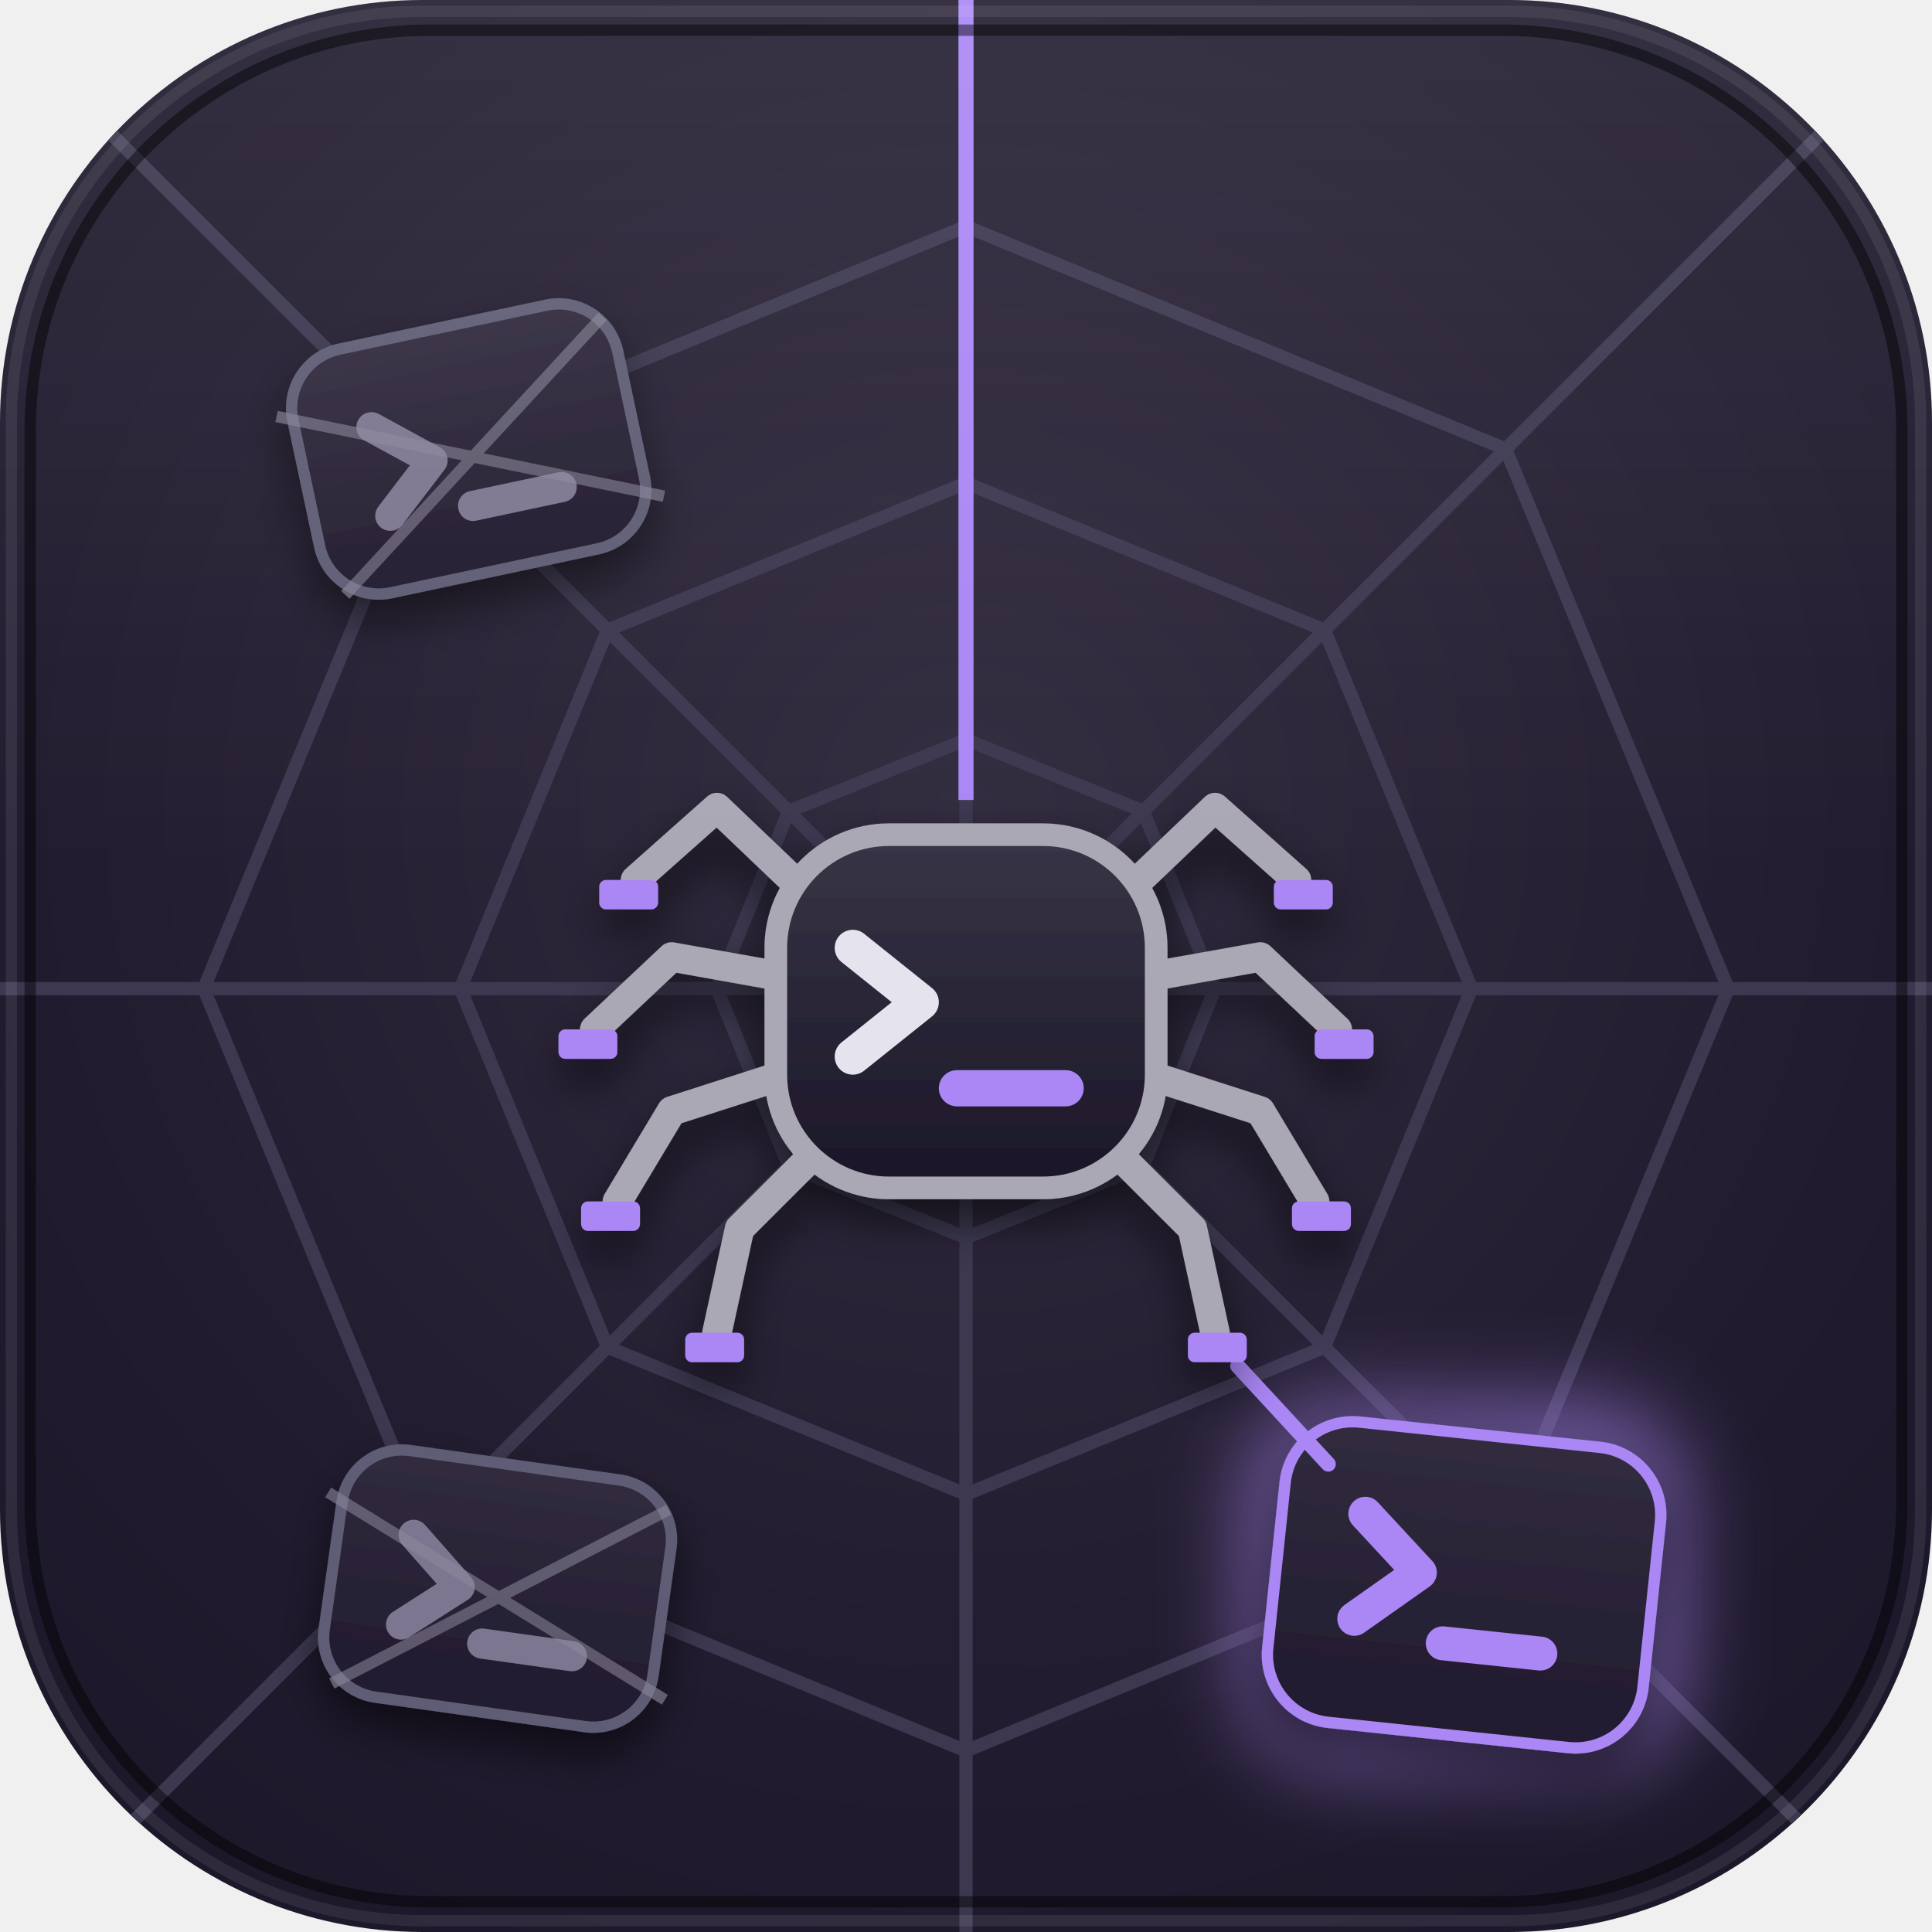
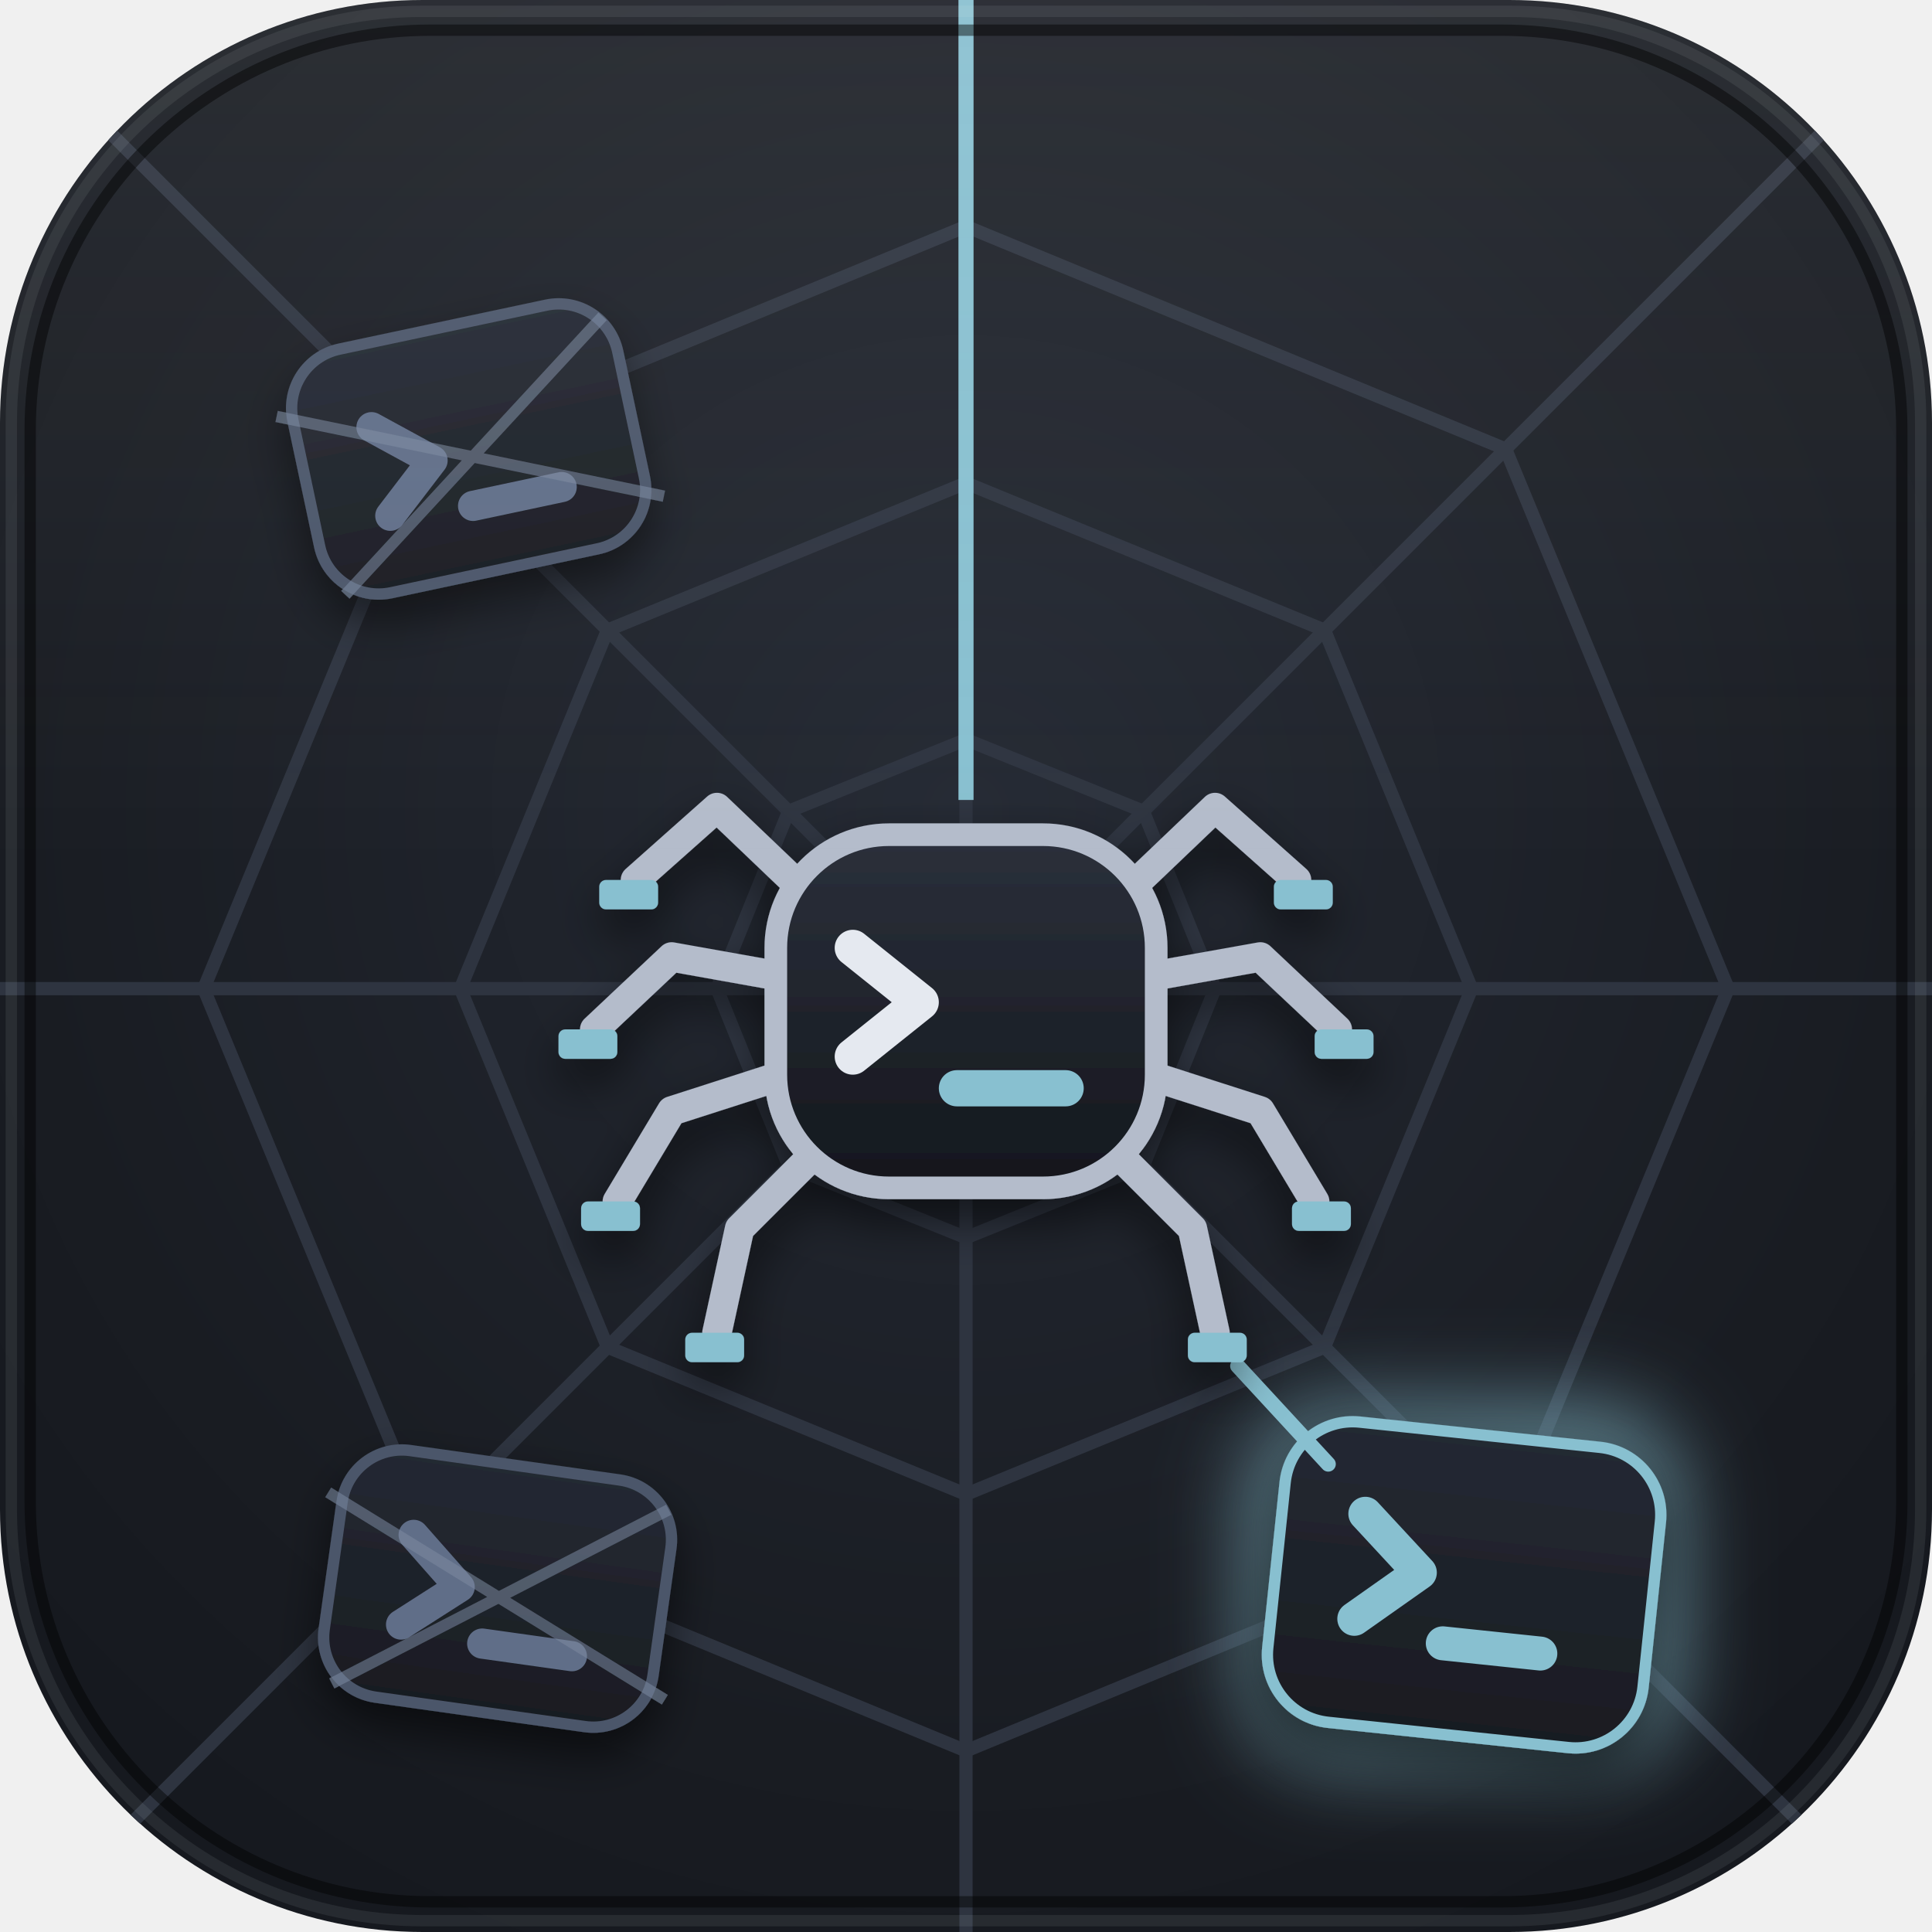
<svg xmlns="http://www.w3.org/2000/svg" viewBox="0 0 512 512">
  <defs>
    <radialGradient id="telar-icon-tile" cx="0.5" cy="0.42" r="0.75">
-       <stop offset="0" stop-color="#312b3e" />
-       <stop offset="0.65" stop-color="#211b2f" />
-       <stop offset="1" stop-color="#1a1627" />
+       <stop offset="0" stop-color="#242933" />
+       <stop offset="0.65" stop-color="#191c22" />
+       <stop offset="1" stop-color="#14171d" />
    </radialGradient>
    <linearGradient id="telar-icon-gloss" x1="0" y1="0" x2="0" y2="1">
-       <stop offset="0" stop-color="#ffffff" stop-opacity="0.09" />
-       <stop offset="0.45" stop-color="#ffffff" stop-opacity="0" />
+       <stop offset="0" stop-color="#eceff4" stop-opacity="0.09" />
+       <stop offset="0.45" stop-color="#eceff4" stop-opacity="0" />
    </linearGradient>
    <linearGradient id="telar-icon-body" x1="0" y1="0" x2="0" y2="1">
-       <stop offset="0" stop-color="#383546" />
-       <stop offset="1" stop-color="#1a1627" />
+       <stop offset="0" stop-color="#2b303b" />
+       <stop offset="1" stop-color="#14171d" />
    </linearGradient>
    <linearGradient id="telar-icon-screen" x1="0" y1="0" x2="0" y2="1">
-       <stop offset="0" stop-color="#312b3e" />
-       <stop offset="1" stop-color="#211b2f" />
+       <stop offset="0" stop-color="#242933" />
+       <stop offset="1" stop-color="#191c22" />
    </linearGradient>
    <clipPath id="telar-icon-clip">
      <rect width="512" height="512" rx="112" />
    </clipPath>
    <filter id="telar-icon-glow" x="-50%" y="-50%" width="200%" height="200%">
      <feGaussianBlur stdDeviation="11" />
    </filter>
    <filter id="telar-icon-shadow" x="-30%" y="-30%" width="160%" height="160%">
      <feDropShadow dx="0" dy="6" stdDeviation="6" flood-color="#000000" flood-opacity="0.55" />
    </filter>
  </defs>
  <rect width="512" height="512" rx="112" fill="url(#telar-icon-tile)" />
-   <g clip-path="url(#telar-icon-clip)" fill="none" stroke="#3d3850" stroke-width="3.5">
+   <g clip-path="url(#telar-icon-clip)" fill="none" stroke="#2e3440" stroke-width="3.5">
    <path d="M256 262 L256 0 M256 262 L512 6 M256 262 L512 262 M256 262 L512 518 M256 262 L256 512 M256 262 L0 518 M256 262 L0 262 M256 262 L0 6" />
    <path d="M256 196 L303 215 L322 262 L303 309 L256 328 L209 309 L190 262 L209 215 Z" />
    <path d="M256 128 L351 167 L390 262 L351 357 L256 396 L161 357 L122 262 L161 167 Z" />
    <path d="M256 60 L399 119 L458 262 L399 405 L256 464 L113 405 L54 262 L113 119 Z" />
  </g>
  <g filter="url(#telar-icon-shadow)">
    <g transform="rotate(-12 124 118)">
-       <rect x="80" y="86" width="88" height="66" rx="16" fill="url(#telar-icon-screen)" stroke="#5e5d74" stroke-width="3" />
-       <path d="M100 108 L114 120 L100 132 M122 134 H146" fill="none" stroke="#7c7690" stroke-width="8" stroke-linecap="round" stroke-linejoin="round" />
-       <path d="M76 100 L172 142 M84 150 L166 92" stroke="#8e899d" stroke-opacity="0.55" stroke-width="3" />
+       <rect x="80" y="86" width="88" height="66" rx="16" fill="url(#telar-icon-screen)" stroke="#4c566a" stroke-width="3" />
+       <path d="M100 108 L114 120 L100 132 M122 134 H146" fill="none" stroke="#616e88" stroke-width="8" stroke-linecap="round" stroke-linejoin="round" />
+       <path d="M76 100 L172 142 M84 150 L166 92" stroke="#7b88a1" stroke-opacity="0.55" stroke-width="3" />
    </g>
    <g transform="rotate(8 132 420)">
-       <rect x="88" y="388" width="88" height="66" rx="16" fill="url(#telar-icon-screen)" stroke="#5e5d74" stroke-width="3" />
-       <path d="M108 410 L122 422 L108 434 M130 436 H154" fill="none" stroke="#7c7690" stroke-width="8" stroke-linecap="round" stroke-linejoin="round" />
-       <path d="M84 402 L180 444 M92 452 L174 394" stroke="#8e899d" stroke-opacity="0.55" stroke-width="3" />
+       <rect x="88" y="388" width="88" height="66" rx="16" fill="url(#telar-icon-screen)" stroke="#4c566a" stroke-width="3" />
+       <path d="M108 410 L122 422 L108 434 M130 436 H154" fill="none" stroke="#616e88" stroke-width="8" stroke-linecap="round" stroke-linejoin="round" />
+       <path d="M84 402 L180 444 M92 452 L174 394" stroke="#7b88a1" stroke-opacity="0.55" stroke-width="3" />
    </g>
  </g>
-   <rect x="330" y="372" width="116" height="96" rx="24" fill="#aa87f5" opacity="0.6" filter="url(#telar-icon-glow)" />
+   <rect x="330" y="372" width="116" height="96" rx="24" fill="#88c0d0" opacity="0.6" filter="url(#telar-icon-glow)" />
  <g transform="rotate(6 388 420)" filter="url(#telar-icon-shadow)">
-     <rect x="338" y="380" width="100" height="80" rx="18" fill="url(#telar-icon-screen)" stroke="#aa87f5" stroke-width="3" />
-     <path d="M360 404 L376 418 L360 432 M384 436 H410" fill="none" stroke="#aa87f5" stroke-width="9" stroke-linecap="round" stroke-linejoin="round" />
+     <rect x="338" y="380" width="100" height="80" rx="18" fill="url(#telar-icon-screen)" stroke="#88c0d0" stroke-width="3" />
+     <path d="M360 404 L376 418 L360 432 M384 436 H410" fill="none" stroke="#88c0d0" stroke-width="9" stroke-linecap="round" stroke-linejoin="round" />
  </g>
-   <path d="M256 0 V212" stroke="#aa87f5" stroke-width="4" />
-   <path d="M328 362 L352 388" stroke="#aa87f5" stroke-width="4" stroke-linecap="round" />
+   <path d="M256 0 V212" stroke="#88c0d0" stroke-width="4" />
+   <path d="M328 362 L352 388" stroke="#88c0d0" stroke-width="4" stroke-linecap="round" />
  <g filter="url(#telar-icon-shadow)">
    <g transform="translate(256 268) scale(0.6) translate(-256 -254)">
-       <g fill="none" stroke="#aba8b6" stroke-width="13" stroke-linecap="round" stroke-linejoin="round">
+       <g fill="none" stroke="#b4bccb" stroke-width="13" stroke-linecap="round" stroke-linejoin="round">
        <path d="M190 206 L146 164 L110 196" />
        <path d="M182 240 L126 230 L92 262" />
        <path d="M182 280 L126 298 L102 338" />
        <path d="M194 312 L156 350 L146 396" />
        <path d="M322 206 L366 164 L402 196" />
        <path d="M330 240 L386 230 L420 262" />
        <path d="M330 280 L386 298 L410 338" />
        <path d="M318 312 L356 350 L366 396" />
      </g>
-       <g fill="#aa87f5">
+       <g fill="#88c0d0">
        <rect x="94" y="196" width="26" height="13" rx="3" />
        <rect x="76" y="262" width="26" height="13" rx="3" />
        <rect x="86" y="338" width="26" height="13" rx="3" />
        <rect x="132" y="396" width="26" height="13" rx="3" />
        <rect x="392" y="196" width="26" height="13" rx="3" />
        <rect x="410" y="262" width="26" height="13" rx="3" />
        <rect x="400" y="338" width="26" height="13" rx="3" />
        <rect x="354" y="396" width="26" height="13" rx="3" />
      </g>
-       <rect x="172" y="176" width="168" height="156" rx="50" fill="url(#telar-icon-body)" stroke="#aba8b6" stroke-width="10" />
+       <rect x="172" y="176" width="168" height="156" rx="50" fill="url(#telar-icon-body)" stroke="#b4bccb" stroke-width="10" />
      <g fill="none" stroke-linecap="round" stroke-linejoin="round" stroke-width="16">
-         <path d="M206 226 L236 250 L206 274" stroke="#e5e3ee" />
-         <path d="M252 288 H300" stroke="#aa87f5" />
+         <path d="M206 226 L236 250 L206 274" stroke="#e5e9f0" />
+         <path d="M252 288 H300" stroke="#88c0d0" />
      </g>
    </g>
  </g>
  <rect width="512" height="512" rx="112" fill="url(#telar-icon-gloss)" />
-   <rect x="3" y="3" width="506" height="506" rx="109" fill="none" stroke="#ffffff" stroke-opacity="0.08" stroke-width="3" />
+   <rect x="3" y="3" width="506" height="506" rx="109" fill="none" stroke="#eceff4" stroke-opacity="0.08" stroke-width="3" />
  <rect x="8" y="8" width="496" height="496" rx="106" fill="none" stroke="#000000" stroke-opacity="0.45" stroke-width="3" />
</svg>
